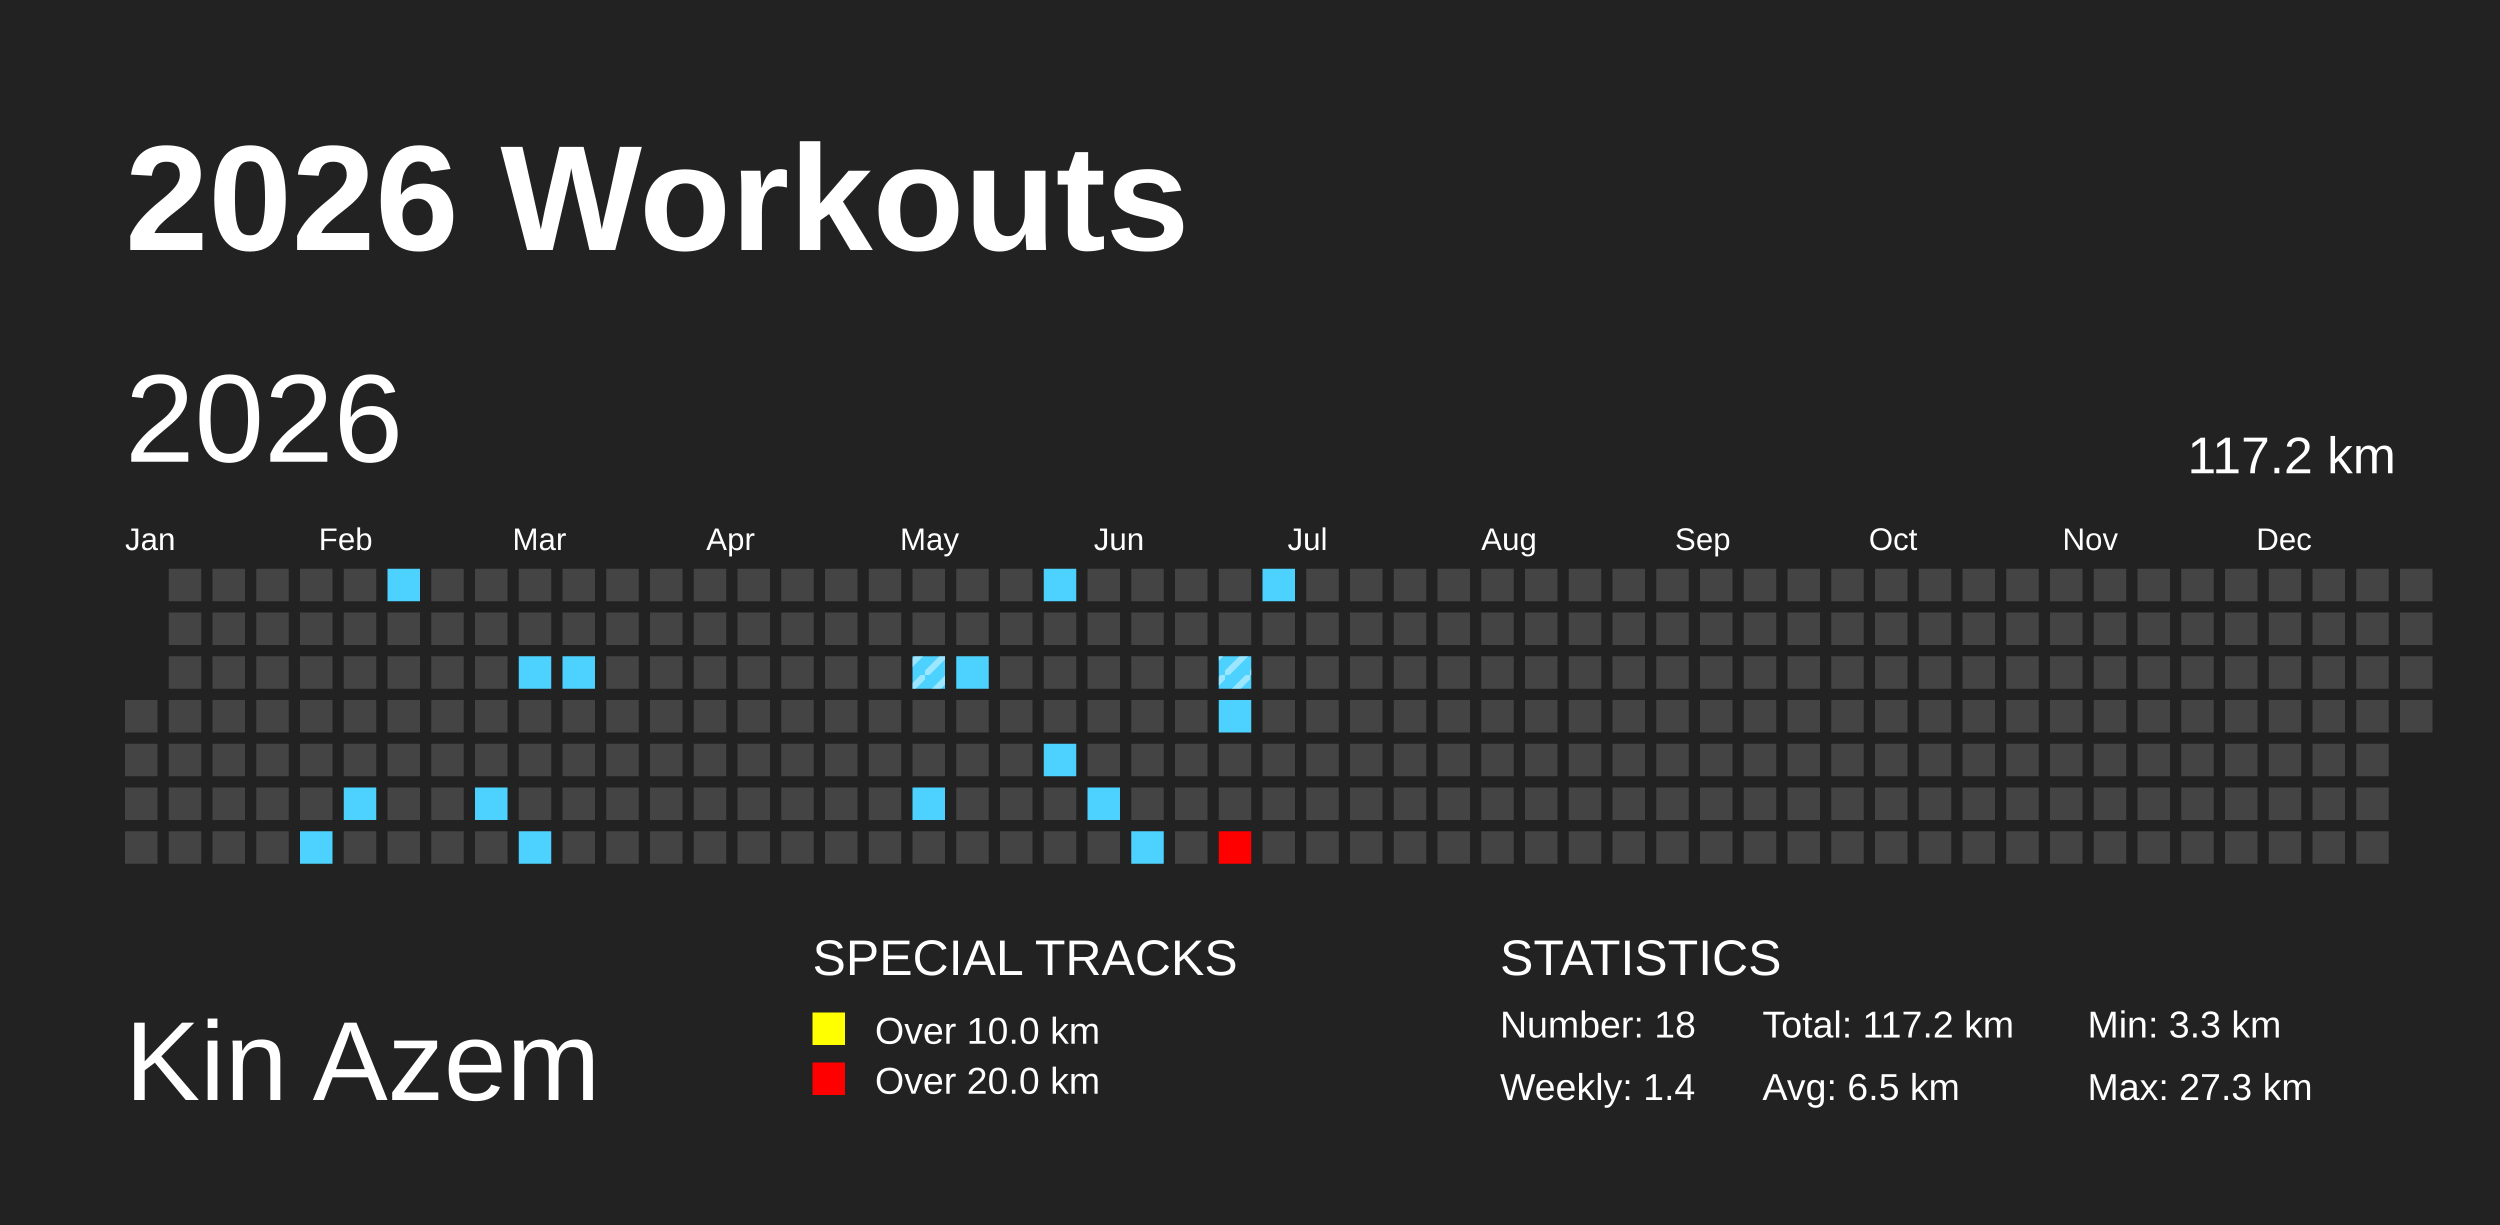
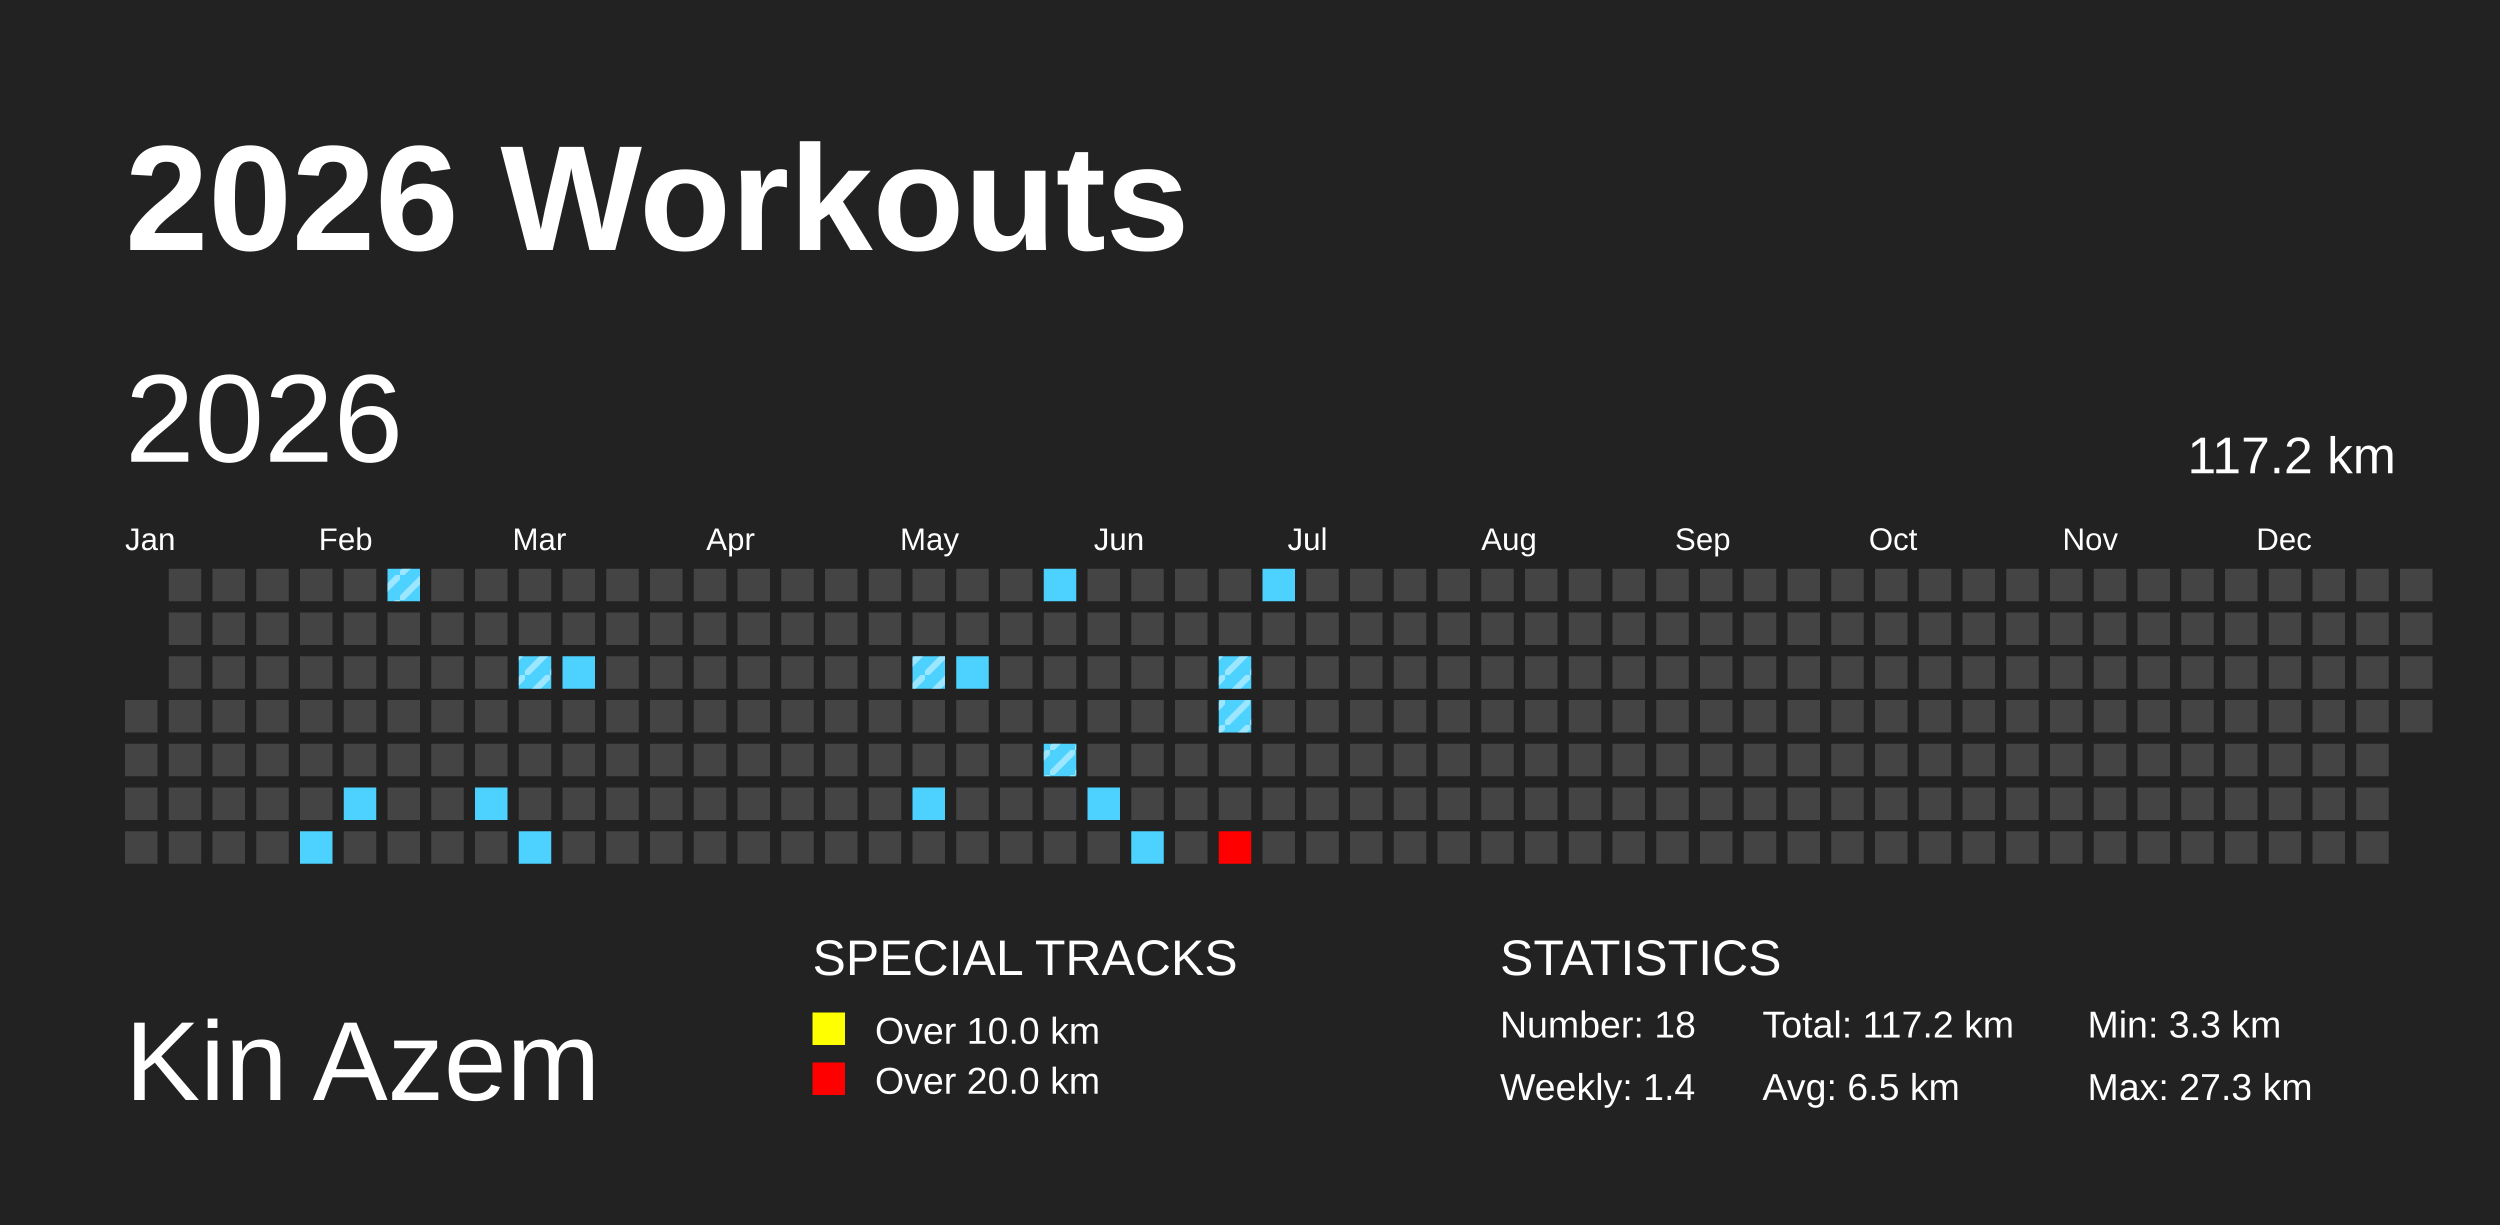
<svg xmlns="http://www.w3.org/2000/svg" baseProfile="full" height="98mm" version="1.1" viewBox="0,0,200,98" width="200mm">
  <defs>
    <pattern height="2" id="indoor-stripe" patternUnits="userSpaceOnUse" width="2">
      <line stroke="white" stroke-opacity="0.45" stroke-width="0.5" x1="0" x2="2" y1="2" y2="0" />
    </pattern>
  </defs>
  <rect fill="#222222" height="98" width="200" x="0" y="0" />
  <text fill="#FFFFFF" style="font-size:12px; font-family:Arial; font-weight:bold;" x="10" y="20">2026 Workouts</text>
  <text fill="#FFFFFF" style="font-size:9px; font-family:Arial" x="10" y="88">Kin Azem</text>
  <text fill="#FFFFFF" style="font-size:4px; font-family:Arial" x="65" y="78">SPECIAL TRACKS</text>
  <rect fill="yellow" height="2.6" width="2.6" x="65" y="81" />
  <text fill="#FFFFFF" style="font-size:3px; font-family:Arial" x="70" y="83.5">Over 10.0 km</text>
  <rect fill="red" height="2.6" width="2.6" x="65" y="85" />
  <text fill="#FFFFFF" style="font-size:3px; font-family:Arial" x="70" y="87.5">Over 20.0 km</text>
  <text fill="#FFFFFF" style="font-size:4px; font-family:Arial" x="120" y="78">STATISTICS</text>
  <text fill="#FFFFFF" style="font-size:3px; font-family:Arial" x="120" y="83">Number: 18</text>
  <text fill="#FFFFFF" style="font-size:3px; font-family:Arial" x="120" y="88">Weekly: 1.4</text>
  <text fill="#FFFFFF" style="font-size:3px; font-family:Arial" x="141" y="83">Total: 117.2 km</text>
  <text fill="#FFFFFF" style="font-size:3px; font-family:Arial" x="141" y="88">Avg: 6.5 km</text>
  <text fill="#FFFFFF" style="font-size:3px; font-family:Arial" x="167" y="83">Min: 3.3 km</text>
  <text fill="#FFFFFF" style="font-size:3px; font-family:Arial" x="167" y="88">Max: 27.3 km</text>
  <text dominant-baseline="hanging" fill="#FFFFFF" style="font-size:10.0px; font-family:Arial;" x="10" y="30">2026</text>
  <text dominant-baseline="hanging" fill="#FFFFFF" style="font-size:4.125px; font-family:Arial;" x="175" y="35">117.2 km</text>
  <text fill="#FFFFFF" style="font-size:2.5px; font-family:Arial" x="10.0" y="44">Jan</text>
  <text fill="#FFFFFF" style="font-size:2.5px; font-family:Arial" x="25.5" y="44">Feb</text>
  <text fill="#FFFFFF" style="font-size:2.5px; font-family:Arial" x="41.0" y="44">Mar</text>
  <text fill="#FFFFFF" style="font-size:2.5px; font-family:Arial" x="56.5" y="44">Apr</text>
  <text fill="#FFFFFF" style="font-size:2.5px; font-family:Arial" x="72.0" y="44">May</text>
  <text fill="#FFFFFF" style="font-size:2.5px; font-family:Arial" x="87.5" y="44">Jun</text>
  <text fill="#FFFFFF" style="font-size:2.5px; font-family:Arial" x="103.0" y="44">Jul</text>
  <text fill="#FFFFFF" style="font-size:2.5px; font-family:Arial" x="118.5" y="44">Aug</text>
  <text fill="#FFFFFF" style="font-size:2.5px; font-family:Arial" x="134.0" y="44">Sep</text>
  <text fill="#FFFFFF" style="font-size:2.5px; font-family:Arial" x="149.5" y="44">Oct</text>
  <text fill="#FFFFFF" style="font-size:2.5px; font-family:Arial" x="165.0" y="44">Nov</text>
  <text fill="#FFFFFF" style="font-size:2.5px; font-family:Arial" x="180.5" y="44">Dec</text>
  <rect fill="#444444" height="2.6" width="2.6" x="10.0" y="56.0" />
  <rect fill="#444444" height="2.6" width="2.6" x="10.0" y="59.5" />
  <rect fill="#444444" height="2.6" width="2.6" x="10.0" y="63.0" />
  <rect fill="#444444" height="2.6" width="2.6" x="10.0" y="66.5" />
  <rect fill="#444444" height="2.6" width="2.6" x="13.5" y="45.5" />
  <rect fill="#444444" height="2.6" width="2.6" x="13.5" y="49.0" />
  <rect fill="#444444" height="2.6" width="2.6" x="13.5" y="52.5" />
  <rect fill="#444444" height="2.6" width="2.6" x="13.5" y="56.0" />
  <rect fill="#444444" height="2.6" width="2.6" x="13.5" y="59.5" />
  <rect fill="#444444" height="2.6" width="2.6" x="13.5" y="63.0" />
  <rect fill="#444444" height="2.6" width="2.6" x="13.5" y="66.5" />
  <rect fill="#444444" height="2.6" width="2.6" x="17.0" y="45.5" />
  <rect fill="#444444" height="2.6" width="2.6" x="17.0" y="49.0" />
  <rect fill="#444444" height="2.6" width="2.6" x="17.0" y="52.5" />
  <rect fill="#444444" height="2.6" width="2.6" x="17.0" y="56.0" />
  <rect fill="#444444" height="2.6" width="2.6" x="17.0" y="59.5" />
  <rect fill="#444444" height="2.6" width="2.6" x="17.0" y="63.0" />
  <rect fill="#444444" height="2.6" width="2.6" x="17.0" y="66.5" />
  <rect fill="#444444" height="2.6" width="2.6" x="20.5" y="45.5" />
  <rect fill="#444444" height="2.6" width="2.6" x="20.5" y="49.0" />
  <rect fill="#444444" height="2.6" width="2.6" x="20.5" y="52.5" />
  <rect fill="#444444" height="2.6" width="2.6" x="20.5" y="56.0" />
  <rect fill="#444444" height="2.6" width="2.6" x="20.5" y="59.5" />
  <rect fill="#444444" height="2.6" width="2.6" x="20.5" y="63.0" />
  <rect fill="#444444" height="2.6" width="2.6" x="20.5" y="66.5" />
  <rect fill="#444444" height="2.6" width="2.6" x="24.0" y="45.5" />
  <rect fill="#444444" height="2.6" width="2.6" x="24.0" y="49.0" />
  <rect fill="#444444" height="2.6" width="2.6" x="24.0" y="52.5" />
  <rect fill="#444444" height="2.6" width="2.6" x="24.0" y="56.0" />
  <rect fill="#444444" height="2.6" width="2.6" x="24.0" y="59.5" />
  <rect fill="#444444" height="2.6" width="2.6" x="24.0" y="63.0" />
  <rect fill="#4dd2ff" height="2.6" width="2.6" x="24.0" y="66.5" />
  <rect fill="#444444" height="2.6" width="2.6" x="27.5" y="45.5" />
  <rect fill="#444444" height="2.6" width="2.6" x="27.5" y="49.0" />
  <rect fill="#444444" height="2.6" width="2.6" x="27.5" y="52.5" />
  <rect fill="#444444" height="2.6" width="2.6" x="27.5" y="56.0" />
  <rect fill="#444444" height="2.6" width="2.6" x="27.5" y="59.5" />
  <rect fill="#4dd2ff" height="2.6" width="2.6" x="27.5" y="63.0" />
  <rect fill="#444444" height="2.6" width="2.6" x="27.5" y="66.5" />
  <rect fill="#4dd2ff" height="2.6" width="2.6" x="31.0" y="45.5" />
+   <rect fill="url(#indoor-stripe)" height="2.6" style="pointer-events: none;" width="2.6" x="31.0" y="45.5" />
  <rect fill="#444444" height="2.6" width="2.6" x="31.0" y="49.0" />
  <rect fill="#444444" height="2.6" width="2.6" x="31.0" y="52.5" />
  <rect fill="#444444" height="2.6" width="2.6" x="31.0" y="56.0" />
  <rect fill="#444444" height="2.6" width="2.6" x="31.0" y="59.5" />
  <rect fill="#444444" height="2.6" width="2.6" x="31.0" y="63.0" />
  <rect fill="#444444" height="2.6" width="2.6" x="31.0" y="66.5" />
  <rect fill="#444444" height="2.6" width="2.6" x="34.5" y="45.5" />
  <rect fill="#444444" height="2.6" width="2.6" x="34.5" y="49.0" />
  <rect fill="#444444" height="2.6" width="2.6" x="34.5" y="52.5" />
  <rect fill="#444444" height="2.6" width="2.6" x="34.5" y="56.0" />
  <rect fill="#444444" height="2.6" width="2.6" x="34.5" y="59.5" />
  <rect fill="#444444" height="2.6" width="2.6" x="34.5" y="63.0" />
  <rect fill="#444444" height="2.6" width="2.6" x="34.5" y="66.5" />
  <rect fill="#444444" height="2.6" width="2.6" x="38.0" y="45.5" />
  <rect fill="#444444" height="2.6" width="2.6" x="38.0" y="49.0" />
  <rect fill="#444444" height="2.6" width="2.6" x="38.0" y="52.5" />
  <rect fill="#444444" height="2.6" width="2.6" x="38.0" y="56.0" />
  <rect fill="#444444" height="2.6" width="2.6" x="38.0" y="59.5" />
  <rect fill="#4dd2ff" height="2.6" width="2.6" x="38.0" y="63.0" />
  <rect fill="#444444" height="2.6" width="2.6" x="38.0" y="66.5" />
  <rect fill="#444444" height="2.6" width="2.6" x="41.5" y="45.5" />
  <rect fill="#444444" height="2.6" width="2.6" x="41.5" y="49.0" />
  <rect fill="#4dd2ff" height="2.6" width="2.6" x="41.5" y="52.5" />
+   <rect fill="url(#indoor-stripe)" height="2.6" style="pointer-events: none;" width="2.6" x="41.5" y="52.5" />
  <rect fill="#444444" height="2.6" width="2.6" x="41.5" y="56.0" />
  <rect fill="#444444" height="2.6" width="2.6" x="41.5" y="59.5" />
  <rect fill="#444444" height="2.6" width="2.6" x="41.5" y="63.0" />
  <rect fill="#4dd2ff" height="2.6" width="2.6" x="41.5" y="66.5" />
  <rect fill="#444444" height="2.6" width="2.6" x="45.0" y="45.5" />
  <rect fill="#444444" height="2.6" width="2.6" x="45.0" y="49.0" />
  <rect fill="#4dd2ff" height="2.6" width="2.6" x="45.0" y="52.5" />
  <rect fill="#444444" height="2.6" width="2.6" x="45.0" y="56.0" />
  <rect fill="#444444" height="2.6" width="2.6" x="45.0" y="59.5" />
  <rect fill="#444444" height="2.6" width="2.6" x="45.0" y="63.0" />
  <rect fill="#444444" height="2.6" width="2.6" x="45.0" y="66.5" />
  <rect fill="#444444" height="2.6" width="2.6" x="48.5" y="45.5" />
  <rect fill="#444444" height="2.6" width="2.6" x="48.5" y="49.0" />
  <rect fill="#444444" height="2.6" width="2.6" x="48.5" y="52.5" />
  <rect fill="#444444" height="2.6" width="2.6" x="48.5" y="56.0" />
  <rect fill="#444444" height="2.6" width="2.6" x="48.5" y="59.5" />
  <rect fill="#444444" height="2.6" width="2.6" x="48.5" y="63.0" />
  <rect fill="#444444" height="2.6" width="2.6" x="48.5" y="66.5" />
  <rect fill="#444444" height="2.6" width="2.6" x="52.0" y="45.5" />
  <rect fill="#444444" height="2.6" width="2.6" x="52.0" y="49.0" />
  <rect fill="#444444" height="2.6" width="2.6" x="52.0" y="52.5" />
  <rect fill="#444444" height="2.6" width="2.6" x="52.0" y="56.0" />
  <rect fill="#444444" height="2.6" width="2.6" x="52.0" y="59.5" />
  <rect fill="#444444" height="2.6" width="2.6" x="52.0" y="63.0" />
  <rect fill="#444444" height="2.6" width="2.6" x="52.0" y="66.5" />
  <rect fill="#444444" height="2.6" width="2.6" x="55.5" y="45.5" />
  <rect fill="#444444" height="2.6" width="2.6" x="55.5" y="49.0" />
  <rect fill="#444444" height="2.6" width="2.6" x="55.5" y="52.5" />
  <rect fill="#444444" height="2.6" width="2.6" x="55.5" y="56.0" />
  <rect fill="#444444" height="2.6" width="2.6" x="55.5" y="59.5" />
  <rect fill="#444444" height="2.6" width="2.6" x="55.5" y="63.0" />
  <rect fill="#444444" height="2.6" width="2.6" x="55.5" y="66.5" />
  <rect fill="#444444" height="2.6" width="2.6" x="59.0" y="45.5" />
  <rect fill="#444444" height="2.6" width="2.6" x="59.0" y="49.0" />
  <rect fill="#444444" height="2.6" width="2.6" x="59.0" y="52.5" />
  <rect fill="#444444" height="2.6" width="2.6" x="59.0" y="56.0" />
  <rect fill="#444444" height="2.6" width="2.6" x="59.0" y="59.5" />
  <rect fill="#444444" height="2.6" width="2.6" x="59.0" y="63.0" />
  <rect fill="#444444" height="2.6" width="2.6" x="59.0" y="66.5" />
  <rect fill="#444444" height="2.6" width="2.6" x="62.5" y="45.5" />
  <rect fill="#444444" height="2.6" width="2.6" x="62.5" y="49.0" />
  <rect fill="#444444" height="2.6" width="2.6" x="62.5" y="52.5" />
  <rect fill="#444444" height="2.6" width="2.6" x="62.5" y="56.0" />
  <rect fill="#444444" height="2.6" width="2.6" x="62.5" y="59.5" />
  <rect fill="#444444" height="2.6" width="2.6" x="62.5" y="63.0" />
  <rect fill="#444444" height="2.6" width="2.6" x="62.5" y="66.5" />
  <rect fill="#444444" height="2.6" width="2.6" x="66.0" y="45.5" />
  <rect fill="#444444" height="2.6" width="2.6" x="66.0" y="49.0" />
  <rect fill="#444444" height="2.6" width="2.6" x="66.0" y="52.5" />
  <rect fill="#444444" height="2.6" width="2.6" x="66.0" y="56.0" />
  <rect fill="#444444" height="2.6" width="2.6" x="66.0" y="59.5" />
  <rect fill="#444444" height="2.6" width="2.6" x="66.0" y="63.0" />
  <rect fill="#444444" height="2.6" width="2.6" x="66.0" y="66.5" />
  <rect fill="#444444" height="2.6" width="2.6" x="69.5" y="45.5" />
  <rect fill="#444444" height="2.6" width="2.6" x="69.5" y="49.0" />
  <rect fill="#444444" height="2.6" width="2.6" x="69.5" y="52.5" />
  <rect fill="#444444" height="2.6" width="2.6" x="69.5" y="56.0" />
  <rect fill="#444444" height="2.6" width="2.6" x="69.5" y="59.5" />
  <rect fill="#444444" height="2.6" width="2.6" x="69.5" y="63.0" />
  <rect fill="#444444" height="2.6" width="2.6" x="69.5" y="66.5" />
  <rect fill="#444444" height="2.6" width="2.6" x="73.0" y="45.5" />
  <rect fill="#444444" height="2.6" width="2.6" x="73.0" y="49.0" />
  <rect fill="#4dd2ff" height="2.6" width="2.6" x="73.0" y="52.5" />
  <rect fill="url(#indoor-stripe)" height="2.6" style="pointer-events: none;" width="2.6" x="73.0" y="52.5" />
  <rect fill="#444444" height="2.6" width="2.6" x="73.0" y="56.0" />
  <rect fill="#444444" height="2.6" width="2.6" x="73.0" y="59.5" />
  <rect fill="#4dd2ff" height="2.6" width="2.6" x="73.0" y="63.0" />
  <rect fill="#444444" height="2.6" width="2.6" x="73.0" y="66.5" />
  <rect fill="#444444" height="2.6" width="2.6" x="76.5" y="45.5" />
  <rect fill="#444444" height="2.6" width="2.6" x="76.5" y="49.0" />
  <rect fill="#4dd2ff" height="2.6" width="2.6" x="76.5" y="52.5" />
  <rect fill="#444444" height="2.6" width="2.6" x="76.5" y="56.0" />
  <rect fill="#444444" height="2.6" width="2.6" x="76.5" y="59.5" />
  <rect fill="#444444" height="2.6" width="2.6" x="76.5" y="63.0" />
  <rect fill="#444444" height="2.6" width="2.6" x="76.5" y="66.5" />
  <rect fill="#444444" height="2.6" width="2.6" x="80.0" y="45.5" />
  <rect fill="#444444" height="2.6" width="2.6" x="80.0" y="49.0" />
  <rect fill="#444444" height="2.6" width="2.6" x="80.0" y="52.5" />
  <rect fill="#444444" height="2.6" width="2.6" x="80.0" y="56.0" />
  <rect fill="#444444" height="2.6" width="2.6" x="80.0" y="59.5" />
  <rect fill="#444444" height="2.6" width="2.6" x="80.0" y="63.0" />
  <rect fill="#444444" height="2.6" width="2.6" x="80.0" y="66.5" />
  <rect fill="#4dd2ff" height="2.6" width="2.6" x="83.5" y="45.5" />
  <rect fill="#444444" height="2.6" width="2.6" x="83.5" y="49.0" />
  <rect fill="#444444" height="2.6" width="2.6" x="83.5" y="52.5" />
  <rect fill="#444444" height="2.6" width="2.6" x="83.5" y="56.0" />
  <rect fill="#4dd2ff" height="2.6" width="2.6" x="83.5" y="59.5" />
+   <rect fill="url(#indoor-stripe)" height="2.6" style="pointer-events: none;" width="2.6" x="83.5" y="59.5" />
  <rect fill="#444444" height="2.6" width="2.6" x="83.5" y="63.0" />
  <rect fill="#444444" height="2.6" width="2.6" x="83.5" y="66.5" />
  <rect fill="#444444" height="2.6" width="2.6" x="87.0" y="45.5" />
  <rect fill="#444444" height="2.6" width="2.6" x="87.0" y="49.0" />
  <rect fill="#444444" height="2.6" width="2.6" x="87.0" y="52.5" />
  <rect fill="#444444" height="2.6" width="2.6" x="87.0" y="56.0" />
  <rect fill="#444444" height="2.6" width="2.6" x="87.0" y="59.5" />
  <rect fill="#4dd2ff" height="2.6" width="2.6" x="87.0" y="63.0" />
  <rect fill="#444444" height="2.6" width="2.6" x="87.0" y="66.5" />
  <rect fill="#444444" height="2.6" width="2.6" x="90.5" y="45.5" />
  <rect fill="#444444" height="2.6" width="2.6" x="90.5" y="49.0" />
  <rect fill="#444444" height="2.6" width="2.6" x="90.5" y="52.5" />
  <rect fill="#444444" height="2.6" width="2.6" x="90.5" y="56.0" />
  <rect fill="#444444" height="2.6" width="2.6" x="90.5" y="59.5" />
  <rect fill="#444444" height="2.6" width="2.6" x="90.5" y="63.0" />
  <rect fill="#4dd2ff" height="2.6" width="2.6" x="90.5" y="66.5" />
  <rect fill="#444444" height="2.6" width="2.6" x="94.0" y="45.5" />
  <rect fill="#444444" height="2.6" width="2.6" x="94.0" y="49.0" />
  <rect fill="#444444" height="2.6" width="2.6" x="94.0" y="52.5" />
  <rect fill="#444444" height="2.6" width="2.6" x="94.0" y="56.0" />
  <rect fill="#444444" height="2.6" width="2.6" x="94.0" y="59.5" />
  <rect fill="#444444" height="2.6" width="2.6" x="94.0" y="63.0" />
  <rect fill="#444444" height="2.6" width="2.6" x="94.0" y="66.5" />
  <rect fill="#444444" height="2.6" width="2.6" x="97.5" y="45.5" />
  <rect fill="#444444" height="2.6" width="2.6" x="97.5" y="49.0" />
  <rect fill="#4dd2ff" height="2.6" width="2.6" x="97.5" y="52.5" />
  <rect fill="url(#indoor-stripe)" height="2.6" style="pointer-events: none;" width="2.6" x="97.5" y="52.5" />
  <rect fill="#4dd2ff" height="2.6" width="2.6" x="97.5" y="56.0" />
+   <rect fill="url(#indoor-stripe)" height="2.6" style="pointer-events: none;" width="2.6" x="97.5" y="56.0" />
  <rect fill="#444444" height="2.6" width="2.6" x="97.5" y="59.5" />
  <rect fill="#444444" height="2.6" width="2.6" x="97.5" y="63.0" />
  <rect fill="red" height="2.6" width="2.6" x="97.5" y="66.5" />
  <rect fill="#4dd2ff" height="2.6" width="2.6" x="101.0" y="45.5" />
  <rect fill="#444444" height="2.6" width="2.6" x="101.0" y="49.0" />
  <rect fill="#444444" height="2.6" width="2.6" x="101.0" y="52.5" />
  <rect fill="#444444" height="2.6" width="2.6" x="101.0" y="56.0" />
  <rect fill="#444444" height="2.6" width="2.6" x="101.0" y="59.5" />
  <rect fill="#444444" height="2.6" width="2.6" x="101.0" y="63.0" />
  <rect fill="#444444" height="2.6" width="2.6" x="101.0" y="66.5" />
  <rect fill="#444444" height="2.6" width="2.6" x="104.5" y="45.5" />
  <rect fill="#444444" height="2.6" width="2.6" x="104.5" y="49.0" />
  <rect fill="#444444" height="2.6" width="2.6" x="104.5" y="52.5" />
  <rect fill="#444444" height="2.6" width="2.6" x="104.5" y="56.0" />
  <rect fill="#444444" height="2.6" width="2.6" x="104.5" y="59.5" />
  <rect fill="#444444" height="2.6" width="2.6" x="104.5" y="63.0" />
  <rect fill="#444444" height="2.6" width="2.6" x="104.5" y="66.5" />
  <rect fill="#444444" height="2.6" width="2.6" x="108.0" y="45.5" />
  <rect fill="#444444" height="2.6" width="2.6" x="108.0" y="49.0" />
  <rect fill="#444444" height="2.6" width="2.6" x="108.0" y="52.5" />
  <rect fill="#444444" height="2.6" width="2.6" x="108.0" y="56.0" />
  <rect fill="#444444" height="2.6" width="2.6" x="108.0" y="59.5" />
  <rect fill="#444444" height="2.6" width="2.6" x="108.0" y="63.0" />
  <rect fill="#444444" height="2.6" width="2.6" x="108.0" y="66.5" />
  <rect fill="#444444" height="2.6" width="2.6" x="111.5" y="45.5" />
  <rect fill="#444444" height="2.6" width="2.6" x="111.5" y="49.0" />
  <rect fill="#444444" height="2.6" width="2.6" x="111.5" y="52.5" />
  <rect fill="#444444" height="2.6" width="2.6" x="111.5" y="56.0" />
  <rect fill="#444444" height="2.6" width="2.6" x="111.5" y="59.5" />
  <rect fill="#444444" height="2.6" width="2.6" x="111.5" y="63.0" />
  <rect fill="#444444" height="2.6" width="2.6" x="111.5" y="66.5" />
  <rect fill="#444444" height="2.6" width="2.6" x="115.0" y="45.5" />
  <rect fill="#444444" height="2.6" width="2.6" x="115.0" y="49.0" />
  <rect fill="#444444" height="2.6" width="2.6" x="115.0" y="52.5" />
  <rect fill="#444444" height="2.6" width="2.6" x="115.0" y="56.0" />
  <rect fill="#444444" height="2.6" width="2.6" x="115.0" y="59.5" />
  <rect fill="#444444" height="2.6" width="2.6" x="115.0" y="63.0" />
  <rect fill="#444444" height="2.6" width="2.6" x="115.0" y="66.5" />
  <rect fill="#444444" height="2.6" width="2.6" x="118.5" y="45.5" />
  <rect fill="#444444" height="2.6" width="2.6" x="118.5" y="49.0" />
  <rect fill="#444444" height="2.6" width="2.6" x="118.5" y="52.5" />
  <rect fill="#444444" height="2.6" width="2.6" x="118.5" y="56.0" />
  <rect fill="#444444" height="2.6" width="2.6" x="118.5" y="59.5" />
  <rect fill="#444444" height="2.6" width="2.6" x="118.5" y="63.0" />
  <rect fill="#444444" height="2.6" width="2.6" x="118.5" y="66.5" />
  <rect fill="#444444" height="2.6" width="2.6" x="122.0" y="45.5" />
  <rect fill="#444444" height="2.6" width="2.6" x="122.0" y="49.0" />
  <rect fill="#444444" height="2.6" width="2.6" x="122.0" y="52.5" />
  <rect fill="#444444" height="2.6" width="2.6" x="122.0" y="56.0" />
  <rect fill="#444444" height="2.6" width="2.6" x="122.0" y="59.5" />
  <rect fill="#444444" height="2.6" width="2.6" x="122.0" y="63.0" />
  <rect fill="#444444" height="2.6" width="2.6" x="122.0" y="66.5" />
  <rect fill="#444444" height="2.6" width="2.6" x="125.5" y="45.5" />
  <rect fill="#444444" height="2.6" width="2.6" x="125.5" y="49.0" />
  <rect fill="#444444" height="2.6" width="2.6" x="125.5" y="52.5" />
  <rect fill="#444444" height="2.6" width="2.6" x="125.5" y="56.0" />
  <rect fill="#444444" height="2.6" width="2.6" x="125.5" y="59.5" />
  <rect fill="#444444" height="2.6" width="2.6" x="125.5" y="63.0" />
  <rect fill="#444444" height="2.6" width="2.6" x="125.5" y="66.5" />
  <rect fill="#444444" height="2.6" width="2.6" x="129.0" y="45.5" />
  <rect fill="#444444" height="2.6" width="2.6" x="129.0" y="49.0" />
  <rect fill="#444444" height="2.6" width="2.6" x="129.0" y="52.5" />
  <rect fill="#444444" height="2.6" width="2.6" x="129.0" y="56.0" />
  <rect fill="#444444" height="2.6" width="2.6" x="129.0" y="59.5" />
  <rect fill="#444444" height="2.6" width="2.6" x="129.0" y="63.0" />
  <rect fill="#444444" height="2.6" width="2.6" x="129.0" y="66.5" />
  <rect fill="#444444" height="2.6" width="2.6" x="132.5" y="45.5" />
  <rect fill="#444444" height="2.6" width="2.6" x="132.5" y="49.0" />
  <rect fill="#444444" height="2.6" width="2.6" x="132.5" y="52.5" />
  <rect fill="#444444" height="2.6" width="2.6" x="132.5" y="56.0" />
  <rect fill="#444444" height="2.6" width="2.6" x="132.5" y="59.5" />
  <rect fill="#444444" height="2.6" width="2.6" x="132.5" y="63.0" />
  <rect fill="#444444" height="2.6" width="2.6" x="132.5" y="66.5" />
  <rect fill="#444444" height="2.6" width="2.6" x="136.0" y="45.5" />
  <rect fill="#444444" height="2.6" width="2.6" x="136.0" y="49.0" />
  <rect fill="#444444" height="2.6" width="2.6" x="136.0" y="52.5" />
  <rect fill="#444444" height="2.6" width="2.6" x="136.0" y="56.0" />
  <rect fill="#444444" height="2.6" width="2.6" x="136.0" y="59.5" />
  <rect fill="#444444" height="2.6" width="2.6" x="136.0" y="63.0" />
  <rect fill="#444444" height="2.6" width="2.6" x="136.0" y="66.5" />
  <rect fill="#444444" height="2.6" width="2.6" x="139.5" y="45.5" />
  <rect fill="#444444" height="2.6" width="2.6" x="139.5" y="49.0" />
  <rect fill="#444444" height="2.6" width="2.6" x="139.5" y="52.5" />
  <rect fill="#444444" height="2.6" width="2.6" x="139.5" y="56.0" />
  <rect fill="#444444" height="2.6" width="2.6" x="139.5" y="59.5" />
  <rect fill="#444444" height="2.6" width="2.6" x="139.5" y="63.0" />
  <rect fill="#444444" height="2.6" width="2.6" x="139.5" y="66.5" />
  <rect fill="#444444" height="2.6" width="2.6" x="143.0" y="45.5" />
  <rect fill="#444444" height="2.6" width="2.6" x="143.0" y="49.0" />
  <rect fill="#444444" height="2.6" width="2.6" x="143.0" y="52.5" />
  <rect fill="#444444" height="2.6" width="2.6" x="143.0" y="56.0" />
  <rect fill="#444444" height="2.6" width="2.6" x="143.0" y="59.5" />
  <rect fill="#444444" height="2.6" width="2.6" x="143.0" y="63.0" />
  <rect fill="#444444" height="2.6" width="2.6" x="143.0" y="66.5" />
  <rect fill="#444444" height="2.6" width="2.6" x="146.5" y="45.5" />
  <rect fill="#444444" height="2.6" width="2.6" x="146.5" y="49.0" />
  <rect fill="#444444" height="2.6" width="2.6" x="146.5" y="52.5" />
  <rect fill="#444444" height="2.6" width="2.6" x="146.5" y="56.0" />
  <rect fill="#444444" height="2.6" width="2.6" x="146.5" y="59.5" />
  <rect fill="#444444" height="2.6" width="2.6" x="146.5" y="63.0" />
  <rect fill="#444444" height="2.6" width="2.6" x="146.5" y="66.5" />
  <rect fill="#444444" height="2.6" width="2.6" x="150.0" y="45.5" />
  <rect fill="#444444" height="2.6" width="2.6" x="150.0" y="49.0" />
  <rect fill="#444444" height="2.6" width="2.6" x="150.0" y="52.5" />
  <rect fill="#444444" height="2.6" width="2.6" x="150.0" y="56.0" />
  <rect fill="#444444" height="2.6" width="2.6" x="150.0" y="59.5" />
  <rect fill="#444444" height="2.6" width="2.6" x="150.0" y="63.0" />
  <rect fill="#444444" height="2.6" width="2.6" x="150.0" y="66.5" />
  <rect fill="#444444" height="2.6" width="2.6" x="153.5" y="45.5" />
  <rect fill="#444444" height="2.6" width="2.6" x="153.5" y="49.0" />
  <rect fill="#444444" height="2.6" width="2.6" x="153.5" y="52.5" />
  <rect fill="#444444" height="2.6" width="2.6" x="153.5" y="56.0" />
  <rect fill="#444444" height="2.6" width="2.6" x="153.5" y="59.5" />
  <rect fill="#444444" height="2.6" width="2.6" x="153.5" y="63.0" />
  <rect fill="#444444" height="2.6" width="2.6" x="153.5" y="66.5" />
  <rect fill="#444444" height="2.6" width="2.6" x="157.0" y="45.5" />
  <rect fill="#444444" height="2.6" width="2.6" x="157.0" y="49.0" />
  <rect fill="#444444" height="2.6" width="2.6" x="157.0" y="52.5" />
  <rect fill="#444444" height="2.6" width="2.6" x="157.0" y="56.0" />
  <rect fill="#444444" height="2.6" width="2.6" x="157.0" y="59.5" />
  <rect fill="#444444" height="2.6" width="2.6" x="157.0" y="63.0" />
  <rect fill="#444444" height="2.6" width="2.6" x="157.0" y="66.5" />
  <rect fill="#444444" height="2.6" width="2.6" x="160.5" y="45.5" />
  <rect fill="#444444" height="2.6" width="2.6" x="160.5" y="49.0" />
  <rect fill="#444444" height="2.6" width="2.6" x="160.5" y="52.5" />
  <rect fill="#444444" height="2.6" width="2.6" x="160.5" y="56.0" />
  <rect fill="#444444" height="2.6" width="2.6" x="160.5" y="59.5" />
  <rect fill="#444444" height="2.6" width="2.6" x="160.5" y="63.0" />
  <rect fill="#444444" height="2.6" width="2.6" x="160.5" y="66.5" />
  <rect fill="#444444" height="2.6" width="2.6" x="164.0" y="45.5" />
  <rect fill="#444444" height="2.6" width="2.6" x="164.0" y="49.0" />
  <rect fill="#444444" height="2.6" width="2.6" x="164.0" y="52.5" />
  <rect fill="#444444" height="2.6" width="2.6" x="164.0" y="56.0" />
  <rect fill="#444444" height="2.6" width="2.6" x="164.0" y="59.5" />
  <rect fill="#444444" height="2.6" width="2.6" x="164.0" y="63.0" />
  <rect fill="#444444" height="2.6" width="2.6" x="164.0" y="66.5" />
  <rect fill="#444444" height="2.6" width="2.6" x="167.5" y="45.5" />
  <rect fill="#444444" height="2.6" width="2.6" x="167.5" y="49.0" />
  <rect fill="#444444" height="2.6" width="2.6" x="167.5" y="52.5" />
  <rect fill="#444444" height="2.6" width="2.6" x="167.5" y="56.0" />
  <rect fill="#444444" height="2.6" width="2.6" x="167.5" y="59.5" />
  <rect fill="#444444" height="2.6" width="2.6" x="167.5" y="63.0" />
  <rect fill="#444444" height="2.6" width="2.6" x="167.5" y="66.5" />
  <rect fill="#444444" height="2.6" width="2.6" x="171.0" y="45.5" />
  <rect fill="#444444" height="2.6" width="2.6" x="171.0" y="49.0" />
  <rect fill="#444444" height="2.6" width="2.6" x="171.0" y="52.5" />
  <rect fill="#444444" height="2.6" width="2.6" x="171.0" y="56.0" />
  <rect fill="#444444" height="2.6" width="2.6" x="171.0" y="59.5" />
  <rect fill="#444444" height="2.6" width="2.6" x="171.0" y="63.0" />
  <rect fill="#444444" height="2.6" width="2.6" x="171.0" y="66.5" />
  <rect fill="#444444" height="2.6" width="2.6" x="174.5" y="45.5" />
  <rect fill="#444444" height="2.6" width="2.6" x="174.5" y="49.0" />
  <rect fill="#444444" height="2.6" width="2.6" x="174.5" y="52.5" />
  <rect fill="#444444" height="2.6" width="2.6" x="174.5" y="56.0" />
  <rect fill="#444444" height="2.6" width="2.6" x="174.5" y="59.5" />
  <rect fill="#444444" height="2.6" width="2.6" x="174.5" y="63.0" />
  <rect fill="#444444" height="2.6" width="2.6" x="174.5" y="66.5" />
  <rect fill="#444444" height="2.6" width="2.6" x="178.0" y="45.5" />
  <rect fill="#444444" height="2.6" width="2.6" x="178.0" y="49.0" />
  <rect fill="#444444" height="2.6" width="2.6" x="178.0" y="52.5" />
  <rect fill="#444444" height="2.6" width="2.6" x="178.0" y="56.0" />
  <rect fill="#444444" height="2.6" width="2.6" x="178.0" y="59.5" />
  <rect fill="#444444" height="2.6" width="2.6" x="178.0" y="63.0" />
  <rect fill="#444444" height="2.6" width="2.6" x="178.0" y="66.5" />
  <rect fill="#444444" height="2.6" width="2.6" x="181.5" y="45.5" />
  <rect fill="#444444" height="2.6" width="2.6" x="181.5" y="49.0" />
  <rect fill="#444444" height="2.6" width="2.6" x="181.5" y="52.5" />
  <rect fill="#444444" height="2.6" width="2.6" x="181.5" y="56.0" />
  <rect fill="#444444" height="2.6" width="2.6" x="181.5" y="59.5" />
  <rect fill="#444444" height="2.6" width="2.6" x="181.5" y="63.0" />
  <rect fill="#444444" height="2.6" width="2.6" x="181.5" y="66.5" />
  <rect fill="#444444" height="2.6" width="2.6" x="185.0" y="45.5" />
  <rect fill="#444444" height="2.6" width="2.6" x="185.0" y="49.0" />
  <rect fill="#444444" height="2.6" width="2.6" x="185.0" y="52.5" />
  <rect fill="#444444" height="2.6" width="2.6" x="185.0" y="56.0" />
  <rect fill="#444444" height="2.6" width="2.6" x="185.0" y="59.5" />
  <rect fill="#444444" height="2.6" width="2.6" x="185.0" y="63.0" />
  <rect fill="#444444" height="2.6" width="2.6" x="185.0" y="66.5" />
  <rect fill="#444444" height="2.6" width="2.6" x="188.5" y="45.5" />
  <rect fill="#444444" height="2.6" width="2.6" x="188.5" y="49.0" />
  <rect fill="#444444" height="2.6" width="2.6" x="188.5" y="52.5" />
  <rect fill="#444444" height="2.6" width="2.6" x="188.5" y="56.0" />
  <rect fill="#444444" height="2.6" width="2.6" x="188.5" y="59.5" />
  <rect fill="#444444" height="2.6" width="2.6" x="188.5" y="63.0" />
  <rect fill="#444444" height="2.6" width="2.6" x="188.5" y="66.5" />
  <rect fill="#444444" height="2.6" width="2.6" x="192.0" y="45.5" />
  <rect fill="#444444" height="2.6" width="2.6" x="192.0" y="49.0" />
  <rect fill="#444444" height="2.6" width="2.6" x="192.0" y="52.5" />
  <rect fill="#444444" height="2.6" width="2.6" x="192.0" y="56.0" />
</svg>
